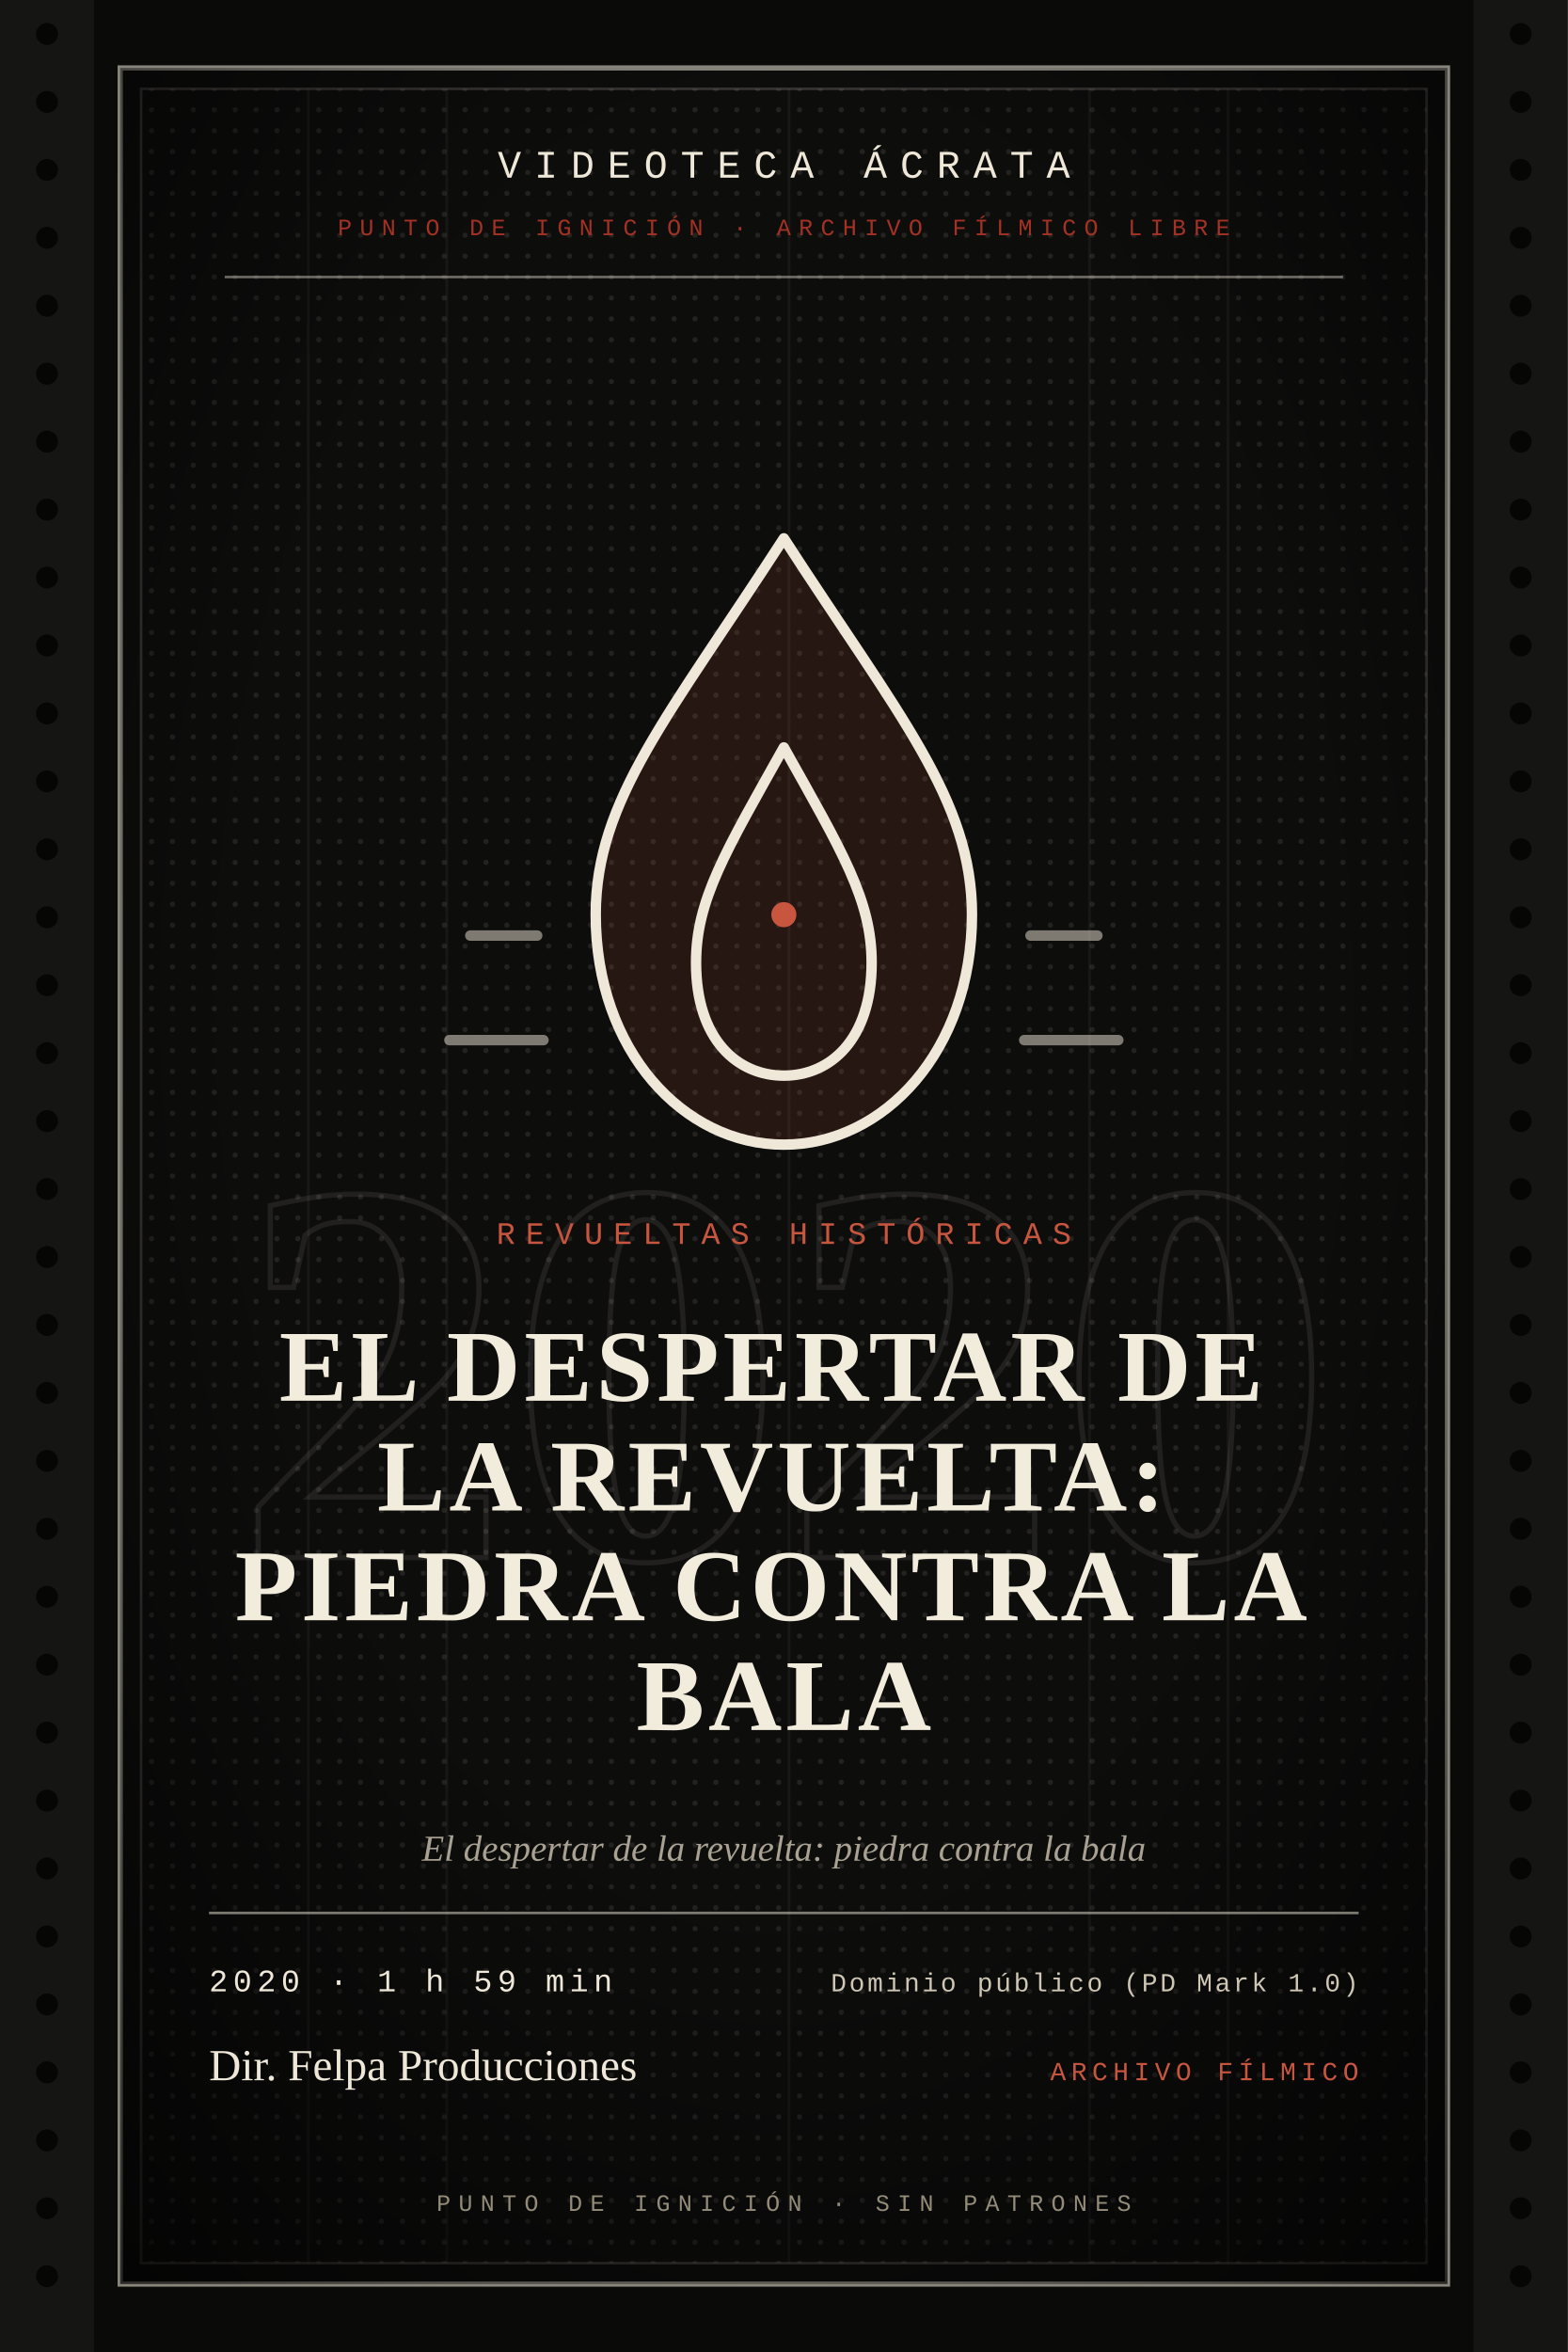
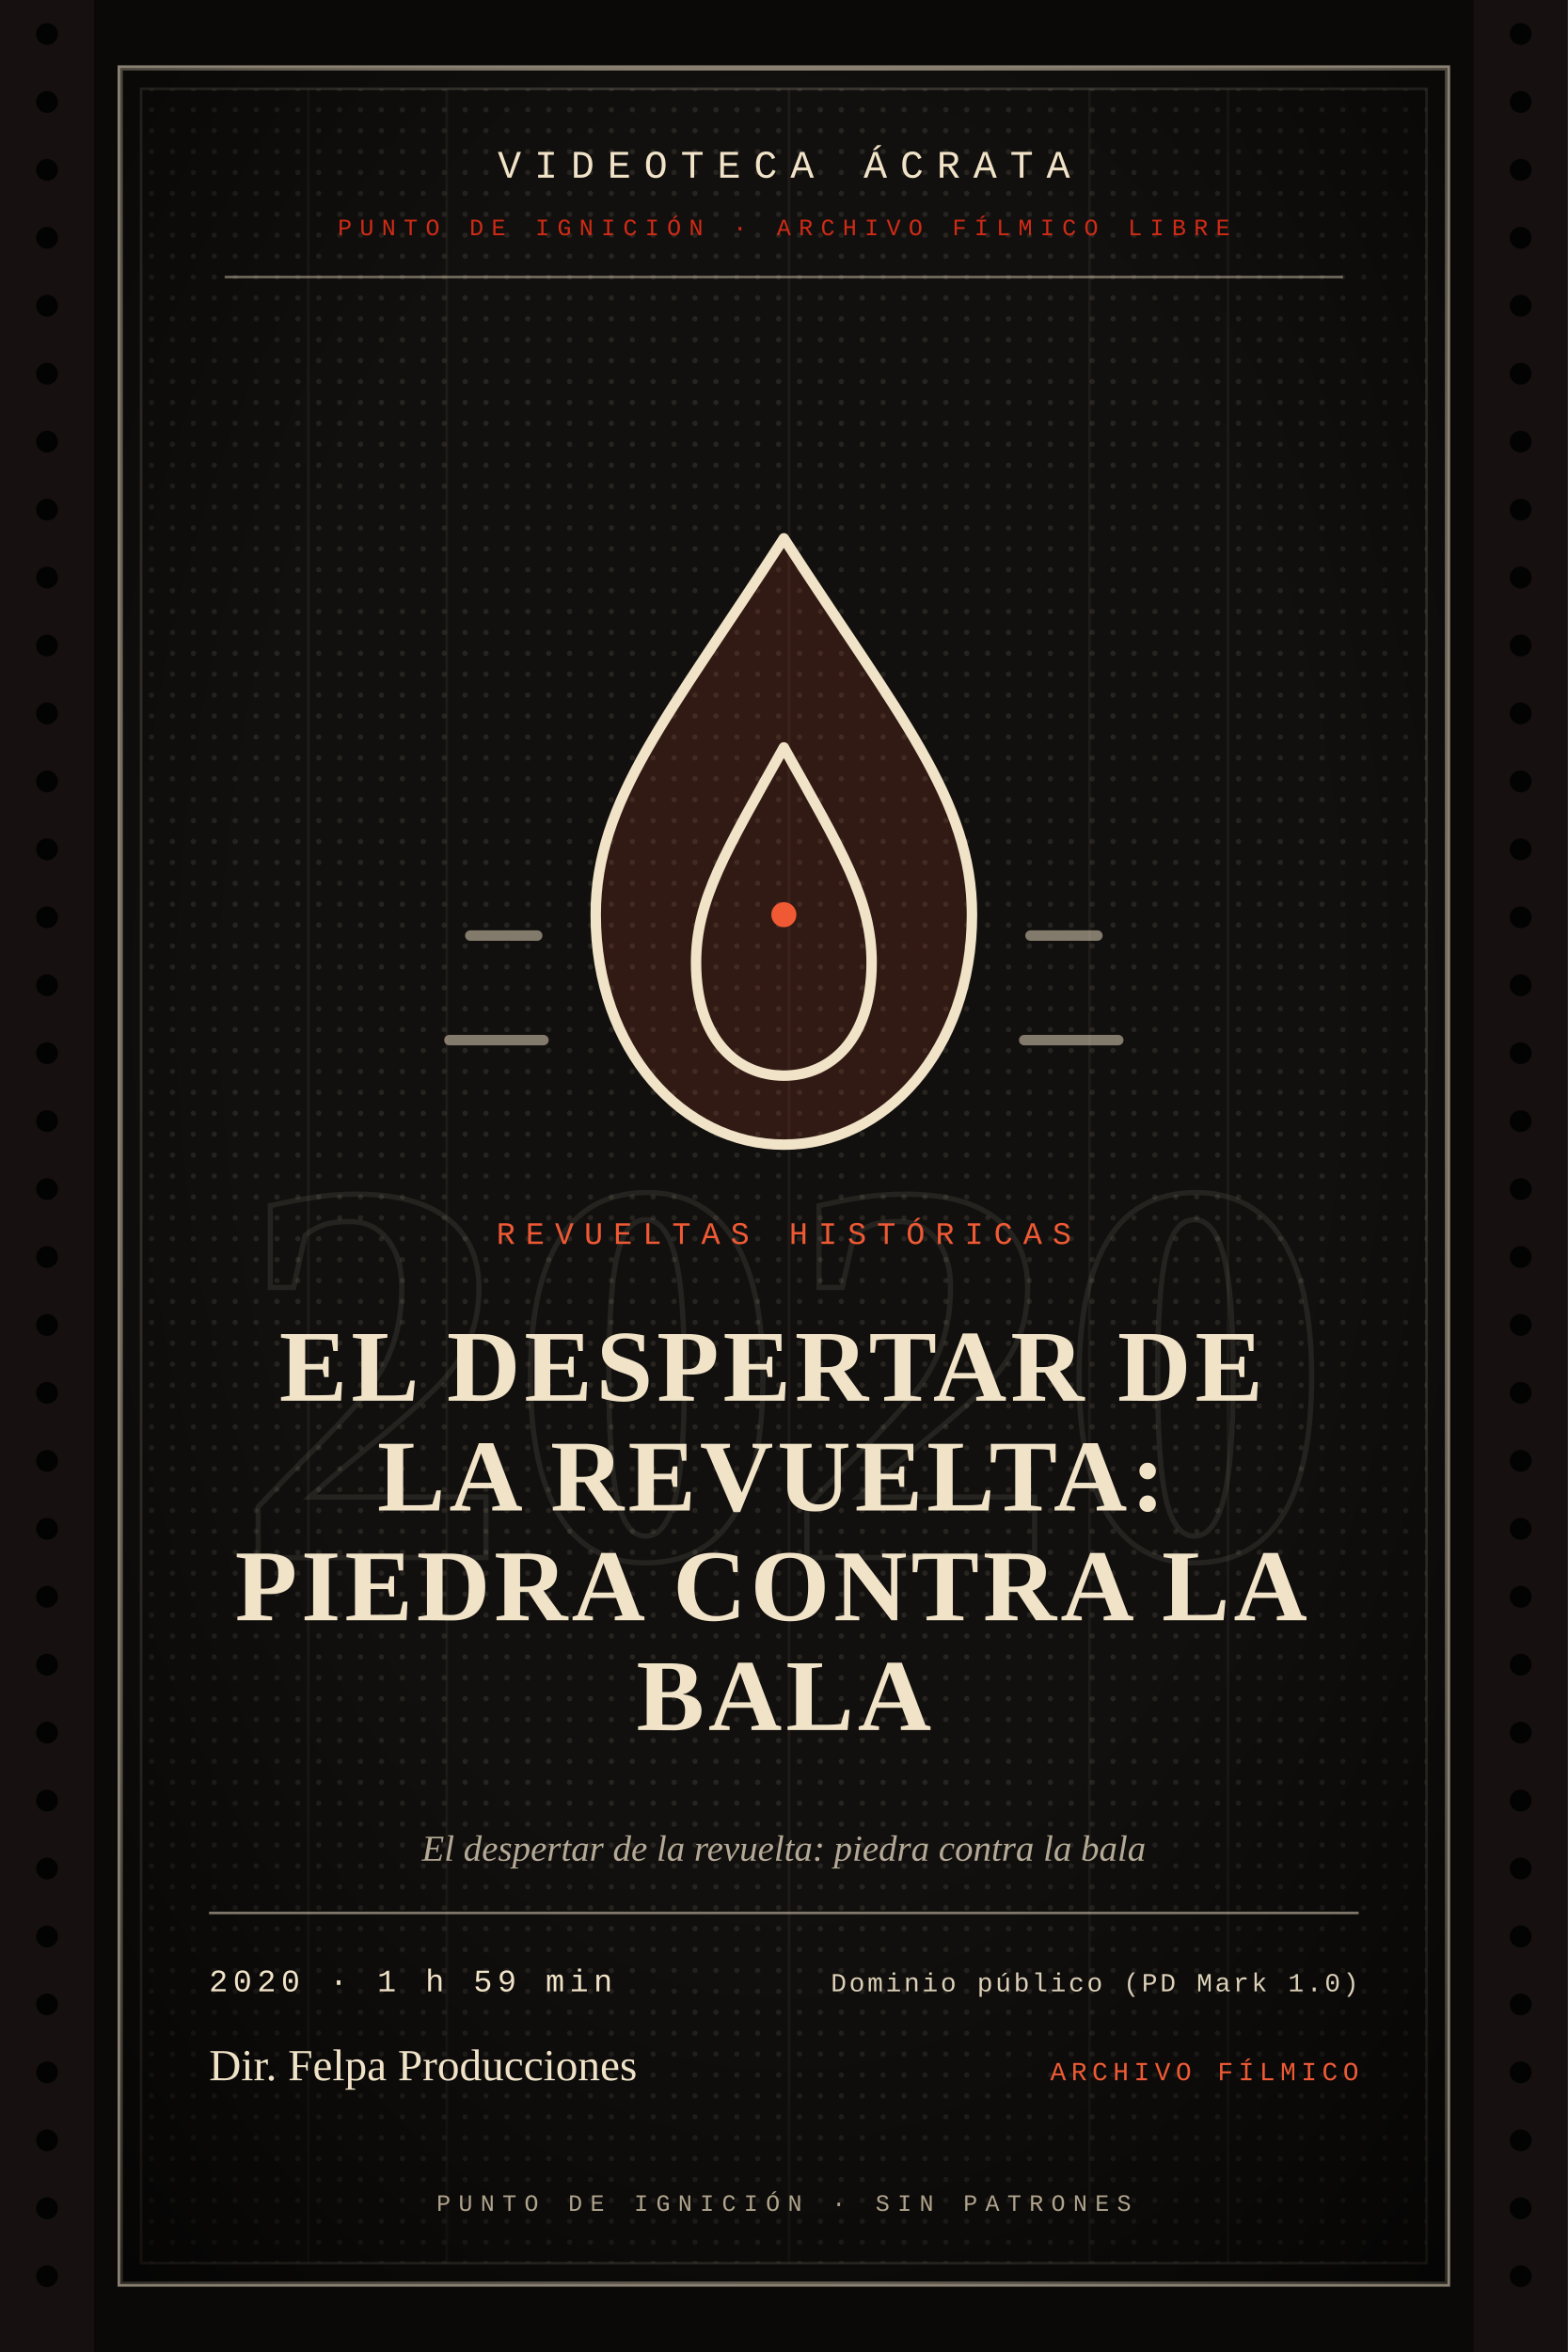
<svg xmlns="http://www.w3.org/2000/svg" viewBox="0 0 600 900" width="600" height="900" role="img" aria-labelledby="titulo-el-despertar-de-la-revuelta desc-el-despertar-de-la-revuelta">
  <defs>
    <pattern id="grano-n" width="8" height="8" patternUnits="userSpaceOnUse">
-       <circle cx="2" cy="2" r="1" fill="#f2ecdc" opacity=".14" />
+       <circle cx="2" cy="2" r="1" fill="#f1e3c8" opacity=".14" />
    </pattern>
    <radialGradient id="vineta-n" cx=".5" cy=".42" r=".78">
      <stop offset="52%" stop-color="#000" stop-opacity="0" />
      <stop offset="100%" stop-color="#000" stop-opacity=".72" />
    </radialGradient>
  </defs>
-   <rect width="600" height="900" fill="#0a0a09" />
-   <rect x="0" y="0" width="36" height="900" fill="#151513" />
-   <rect x="564" y="0" width="36" height="900" fill="#151513" />
-   <g fill="#060605">
+   <rect width="600" height="900" fill="#0a0908" />
+   <rect x="0" y="0" width="36" height="900" fill="#161110" />
+   <rect x="564" y="0" width="36" height="900" fill="#161110" />
+   <g fill="#040303">
    <circle cx="18" cy="13" r="4.2" />
    <circle cx="582" cy="13" r="4.2" />
    <circle cx="18" cy="39" r="4.2" />
    <circle cx="582" cy="39" r="4.2" />
    <circle cx="18" cy="65" r="4.2" />
    <circle cx="582" cy="65" r="4.2" />
    <circle cx="18" cy="91" r="4.2" />
    <circle cx="582" cy="91" r="4.2" />
    <circle cx="18" cy="117" r="4.2" />
    <circle cx="582" cy="117" r="4.2" />
    <circle cx="18" cy="143" r="4.2" />
    <circle cx="582" cy="143" r="4.2" />
    <circle cx="18" cy="169" r="4.2" />
    <circle cx="582" cy="169" r="4.2" />
    <circle cx="18" cy="195" r="4.2" />
    <circle cx="582" cy="195" r="4.2" />
    <circle cx="18" cy="221" r="4.2" />
    <circle cx="582" cy="221" r="4.2" />
    <circle cx="18" cy="247" r="4.2" />
    <circle cx="582" cy="247" r="4.2" />
    <circle cx="18" cy="273" r="4.2" />
    <circle cx="582" cy="273" r="4.2" />
    <circle cx="18" cy="299" r="4.2" />
    <circle cx="582" cy="299" r="4.2" />
    <circle cx="18" cy="325" r="4.2" />
    <circle cx="582" cy="325" r="4.2" />
    <circle cx="18" cy="351" r="4.2" />
    <circle cx="582" cy="351" r="4.2" />
    <circle cx="18" cy="377" r="4.2" />
    <circle cx="582" cy="377" r="4.2" />
    <circle cx="18" cy="403" r="4.2" />
    <circle cx="582" cy="403" r="4.2" />
    <circle cx="18" cy="429" r="4.2" />
    <circle cx="582" cy="429" r="4.2" />
    <circle cx="18" cy="455" r="4.2" />
    <circle cx="582" cy="455" r="4.2" />
    <circle cx="18" cy="481" r="4.2" />
    <circle cx="582" cy="481" r="4.2" />
    <circle cx="18" cy="507" r="4.2" />
    <circle cx="582" cy="507" r="4.2" />
    <circle cx="18" cy="533" r="4.2" />
    <circle cx="582" cy="533" r="4.2" />
    <circle cx="18" cy="559" r="4.2" />
    <circle cx="582" cy="559" r="4.2" />
    <circle cx="18" cy="585" r="4.2" />
    <circle cx="582" cy="585" r="4.2" />
    <circle cx="18" cy="611" r="4.2" />
    <circle cx="582" cy="611" r="4.2" />
    <circle cx="18" cy="637" r="4.2" />
    <circle cx="582" cy="637" r="4.2" />
    <circle cx="18" cy="663" r="4.2" />
    <circle cx="582" cy="663" r="4.2" />
    <circle cx="18" cy="689" r="4.2" />
    <circle cx="582" cy="689" r="4.2" />
    <circle cx="18" cy="715" r="4.2" />
    <circle cx="582" cy="715" r="4.2" />
    <circle cx="18" cy="741" r="4.2" />
    <circle cx="582" cy="741" r="4.2" />
    <circle cx="18" cy="767" r="4.2" />
    <circle cx="582" cy="767" r="4.2" />
    <circle cx="18" cy="793" r="4.2" />
    <circle cx="582" cy="793" r="4.2" />
    <circle cx="18" cy="819" r="4.2" />
    <circle cx="582" cy="819" r="4.2" />
    <circle cx="18" cy="845" r="4.2" />
    <circle cx="582" cy="845" r="4.2" />
    <circle cx="18" cy="871" r="4.2" />
    <circle cx="582" cy="871" r="4.2" />
  </g>
-   <rect x="46" y="26" width="508" height="848" fill="#0d0d0c" stroke="#efe8d8" stroke-width="2" stroke-opacity=".55" />
-   <rect x="54" y="34" width="492" height="832" fill="none" stroke="#efe8d8" stroke-width="1" stroke-opacity=".18" />
+   <rect x="46" y="26" width="508" height="848" fill="#12100e" stroke="#f1e3c8" stroke-width="2" stroke-opacity=".55" />
+   <rect x="54" y="34" width="492" height="832" fill="none" stroke="#f1e3c8" stroke-width="1" stroke-opacity=".18" />
  <rect x="54" y="34" width="492" height="832" fill="url(#grano-n)" opacity=".7" />
-   <g stroke="#efe8d8" stroke-opacity=".055" stroke-width="1">
+   <g stroke="#f1e3c8" stroke-opacity=".055" stroke-width="1">
    <path d="M118 34V866" />
    <path d="M171 34V866" />
    <path d="M302 34V866" />
    <path d="M417 34V866" />
    <path d="M470 34V866" />
  </g>
  <rect x="46" y="26" width="508" height="848" fill="url(#vineta-n)" />
-   <text x="300" y="68" text-anchor="middle" font-family="'Courier Prime', 'Courier New', monospace" font-size="15" letter-spacing="5" fill="#efe8d8">VIDEOTECA ÁCRATA</text>
-   <text x="300" y="90" text-anchor="middle" font-family="'Courier Prime', 'Courier New', monospace" font-size="9" letter-spacing="3" fill="#a33124">PUNTO DE IGNICIÓN · ARCHIVO FÍLMICO LIBRE</text>
-   <path d="M86 106 L514 106" stroke="#efe8d8" stroke-width="1" stroke-opacity=".42" />
-   <text x="300" y="596" text-anchor="middle" font-family="Georgia, 'Times New Roman', serif" font-weight="700" font-size="210" fill="none" stroke="#efe8d8" stroke-width="2" stroke-opacity=".09">2020</text>
+   <text x="300" y="68" text-anchor="middle" font-family="'Courier Prime', 'Courier New', monospace" font-size="15" letter-spacing="5" fill="#f1e3c8">VIDEOTECA ÁCRATA</text>
+   <text x="300" y="90" text-anchor="middle" font-family="'Courier Prime', 'Courier New', monospace" font-size="9" letter-spacing="3" fill="#d02b16">PUNTO DE IGNICIÓN · ARCHIVO FÍLMICO LIBRE</text>
+   <path d="M86 106 L514 106" stroke="#f1e3c8" stroke-width="1" stroke-opacity=".42" />
+   <text x="300" y="596" text-anchor="middle" font-family="Georgia, 'Times New Roman', serif" font-weight="700" font-size="210" fill="none" stroke="#f1e3c8" stroke-width="2" stroke-opacity=".09">2020</text>
  <g transform="translate(300 322) scale(0.8)">
    <g>
-       <path d="M0 -145 C55 -60 90 -20 90 35 C90 100 48 145 0 145 C-48 145 -90 100 -90 35 C-90 -20 -55 -60 0 -145 Z" fill="#c8563f" opacity=".14" />
-       <path d="M0 -145 C55 -60 90 -20 90 35 C90 100 48 145 0 145 C-48 145 -90 100 -90 35 C-90 -20 -55 -60 0 -145 Z" fill="none" stroke="#efe8d8" stroke-width="5" stroke-linecap="round" stroke-linejoin="round" />
-       <path d="M0 -45 C28 5 42 28 42 58 C42 95 22 112 0 112 C-22 112 -42 95 -42 58 C-42 28 -28 5 0 -45 Z" fill="none" stroke="#efe8d8" stroke-width="5" stroke-linecap="round" stroke-linejoin="round" />
-       <path d="M-160 95 L-115 95 M115 95 L160 95 M-150 45 L-118 45 M118 45 L150 45" fill="none" stroke="#efe8d8" stroke-width="5" stroke-linecap="round" stroke-linejoin="round" opacity=".5" />
-       <circle cx="0" cy="35" r="6" fill="#c8563f" />
+       <path d="M0 -145 C55 -60 90 -20 90 35 C90 100 48 145 0 145 C-48 145 -90 100 -90 35 C-90 -20 -55 -60 0 -145 Z" fill="#ef5a35" opacity=".14" />
+       <path d="M0 -145 C55 -60 90 -20 90 35 C90 100 48 145 0 145 C-48 145 -90 100 -90 35 C-90 -20 -55 -60 0 -145 Z" fill="none" stroke="#f1e3c8" stroke-width="5" stroke-linecap="round" stroke-linejoin="round" />
+       <path d="M0 -45 C28 5 42 28 42 58 C42 95 22 112 0 112 C-22 112 -42 95 -42 58 C-42 28 -28 5 0 -45 Z" fill="none" stroke="#f1e3c8" stroke-width="5" stroke-linecap="round" stroke-linejoin="round" />
+       <path d="M-160 95 L-115 95 M115 95 L160 95 M-150 45 L-118 45 M118 45 L150 45" fill="none" stroke="#f1e3c8" stroke-width="5" stroke-linecap="round" stroke-linejoin="round" opacity=".5" />
+       <circle cx="0" cy="35" r="6" fill="#ef5a35" />
    </g>
  </g>
-   <text x="300" y="476" text-anchor="middle" font-family="'Courier Prime', 'Courier New', monospace" font-size="12" letter-spacing="4" fill="#c8563f">REVUELTAS HISTÓRICAS</text>
-   <text text-anchor="middle" font-family="Georgia, 'Times New Roman', serif" font-weight="700" font-size="39" letter-spacing="1.5" fill="#f2ecdc">
+   <text x="300" y="476" text-anchor="middle" font-family="'Courier Prime', 'Courier New', monospace" font-size="12" letter-spacing="4" fill="#ef5a35">REVUELTAS HISTÓRICAS</text>
+   <text text-anchor="middle" font-family="Georgia, 'Times New Roman', serif" font-weight="700" font-size="39" letter-spacing="1.5" fill="#f1e3c8">
    <tspan x="300" y="536">EL DESPERTAR DE</tspan>
    <tspan x="300" y="578">LA REVUELTA:</tspan>
    <tspan x="300" y="620">PIEDRA CONTRA LA</tspan>
    <tspan x="300" y="662">BALA</tspan>
  </text>
-   <text x="300" y="712" text-anchor="middle" font-family="Georgia, 'Times New Roman', serif" font-style="italic" font-size="14" fill="#cfc7b4" opacity=".8">El despertar de la revuelta: piedra contra la bala</text>
-   <path d="M80 732 L520 732" stroke="#efe8d8" stroke-width="1" stroke-opacity=".5" />
-   <text x="80" y="762" font-family="'Courier Prime', 'Courier New', monospace" font-size="12" letter-spacing="2" fill="#efe8d8">2020 · 1 h 59 min</text>
-   <text x="520" y="762" text-anchor="end" font-family="'Courier Prime', 'Courier New', monospace" font-size="10" letter-spacing="1" fill="#cfc7b4">Dominio público (PD Mark 1.0)</text>
-   <text x="80" y="796" font-family="Georgia, 'Times New Roman', serif" font-size="17" fill="#efe8d8">Dir. Felpa Producciones</text>
-   <text x="520" y="796" text-anchor="end" font-family="'Courier Prime', 'Courier New', monospace" font-size="10" letter-spacing="2" fill="#c8563f">ARCHIVO FÍLMICO</text>
-   <text x="300" y="846" text-anchor="middle" font-family="'Courier Prime', 'Courier New', monospace" font-size="9" letter-spacing="3" fill="#948c79">PUNTO DE IGNICIÓN · SIN PATRONES</text>
+   <text x="300" y="712" text-anchor="middle" font-family="Georgia, 'Times New Roman', serif" font-style="italic" font-size="14" fill="#dcd0b8" opacity=".8">El despertar de la revuelta: piedra contra la bala</text>
+   <path d="M80 732 L520 732" stroke="#f1e3c8" stroke-width="1" stroke-opacity=".5" />
+   <text x="80" y="762" font-family="'Courier Prime', 'Courier New', monospace" font-size="12" letter-spacing="2" fill="#f1e3c8">2020 · 1 h 59 min</text>
+   <text x="520" y="762" text-anchor="end" font-family="'Courier Prime', 'Courier New', monospace" font-size="10" letter-spacing="1" fill="#dcd0b8">Dominio público (PD Mark 1.0)</text>
+   <text x="80" y="796" font-family="Georgia, 'Times New Roman', serif" font-size="17" fill="#f1e3c8">Dir. Felpa Producciones</text>
+   <text x="520" y="796" text-anchor="end" font-family="'Courier Prime', 'Courier New', monospace" font-size="10" letter-spacing="2" fill="#ef5a35">ARCHIVO FÍLMICO</text>
+   <text x="300" y="846" text-anchor="middle" font-family="'Courier Prime', 'Courier New', monospace" font-size="9" letter-spacing="3" fill="#b0a48c">PUNTO DE IGNICIÓN · SIN PATRONES</text>
</svg>
